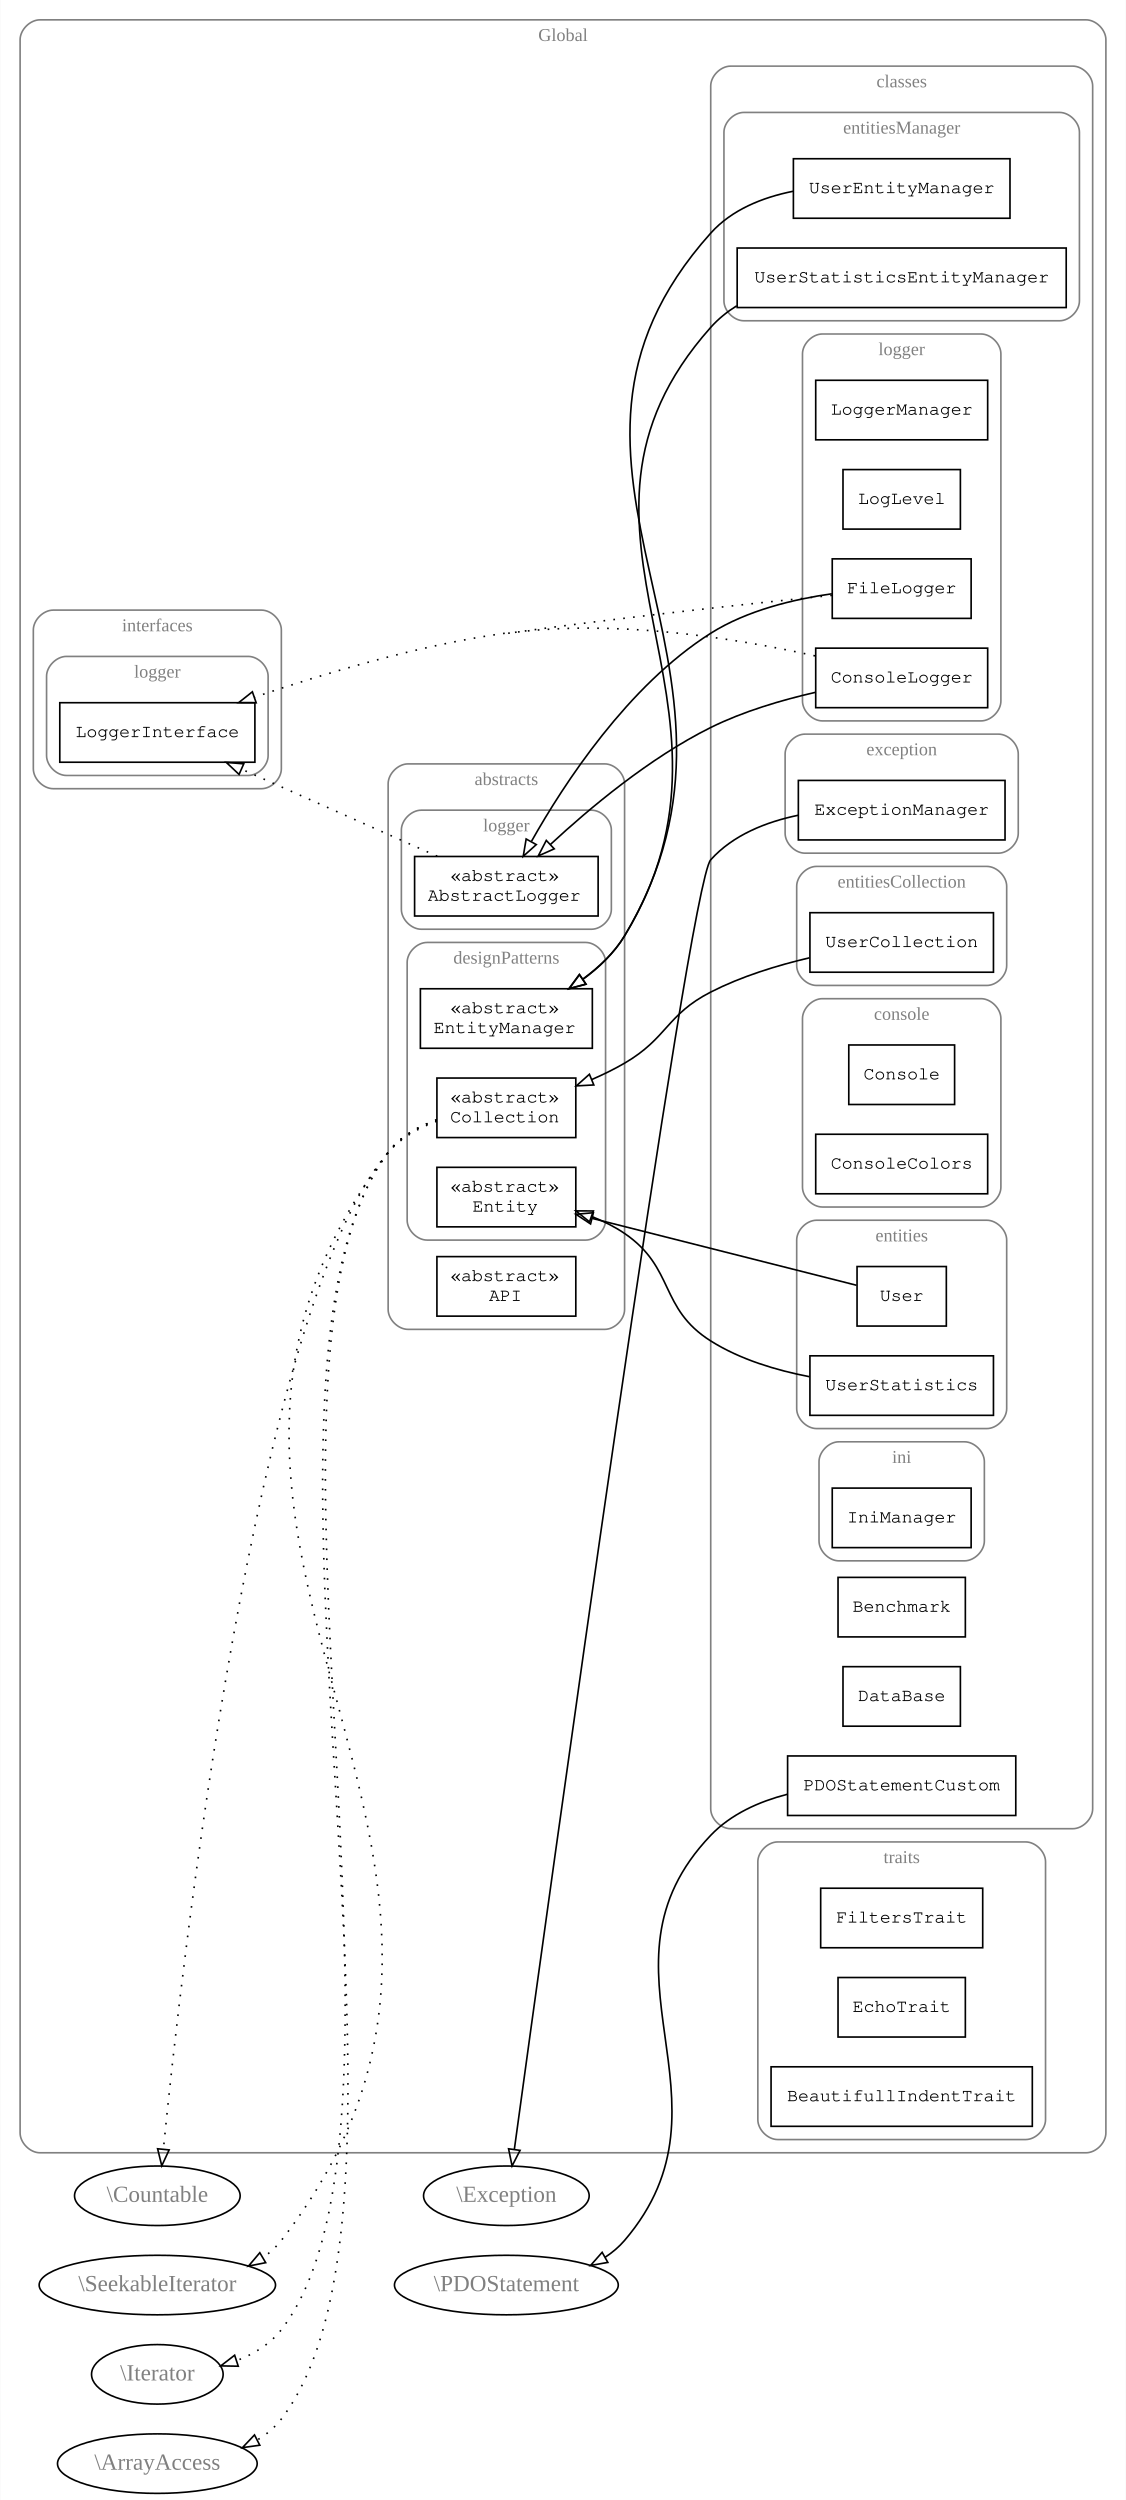
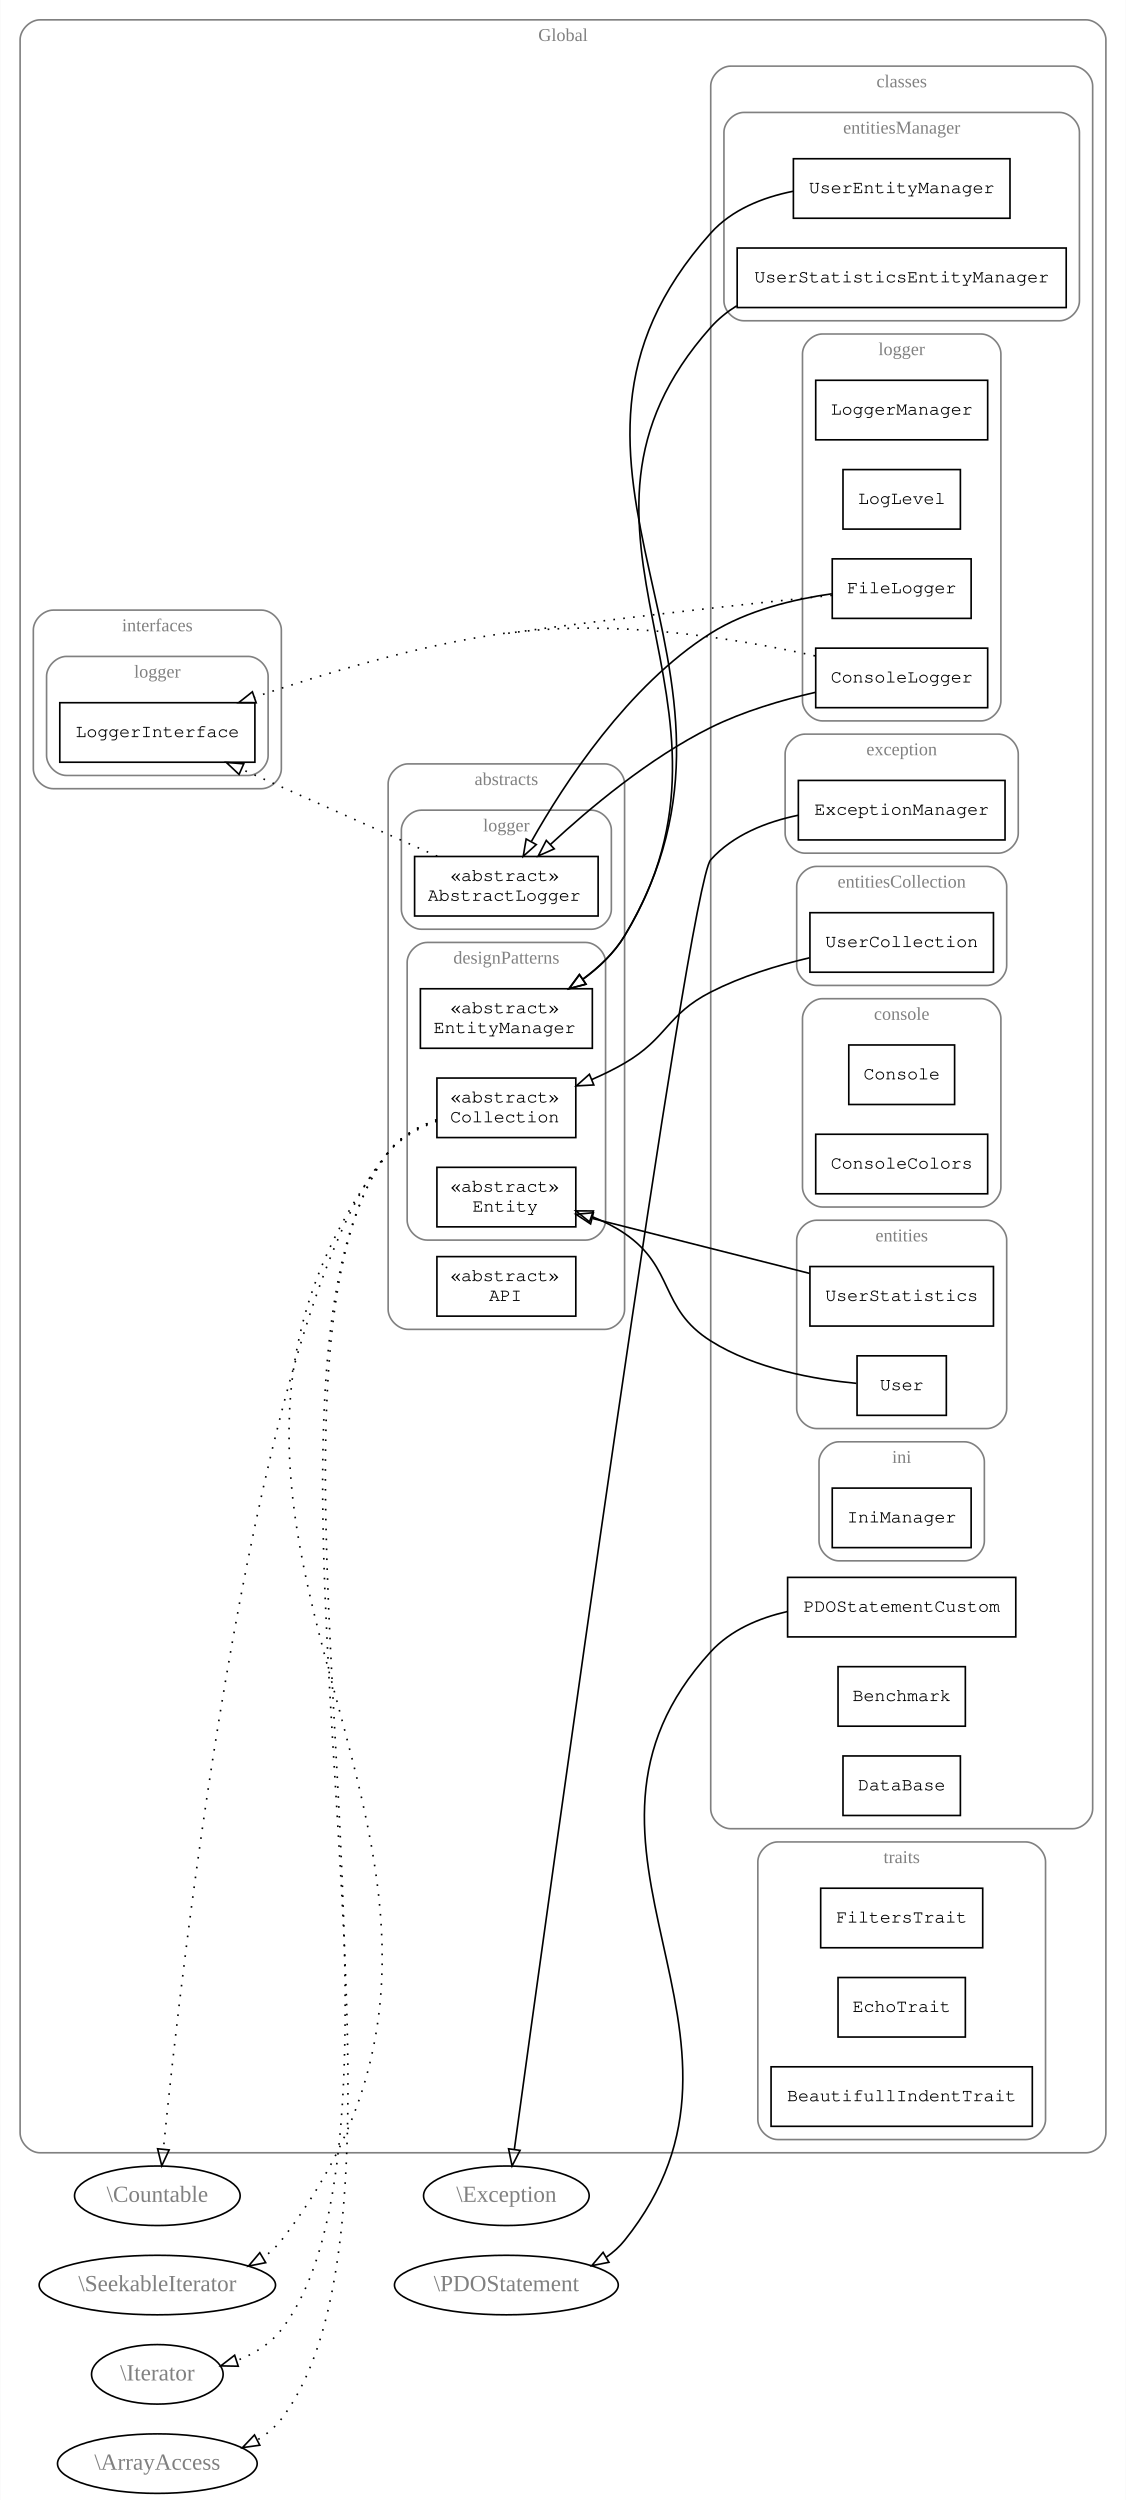
<svg xmlns="http://www.w3.org/2000/svg" width="681pt" height="1512pt" viewBox="0.00 0.00 680.68 1512.00">
  <g id="graph0" class="graph" transform="scale(1 1) rotate(0) translate(4 1508)">
    <polygon fill="white" stroke="none" points="-4,4 -4,-1508 676.682,-1508 676.682,4 -4,4" />
    <g id="clust1" class="cluster">
      <path fill="none" stroke="gray" d="M20,-206C20,-206 652.682,-206 652.682,-206 658.682,-206 664.682,-212 664.682,-218 664.682,-218 664.682,-1484 664.682,-1484 664.682,-1490 658.682,-1496 652.682,-1496 652.682,-1496 20,-1496 20,-1496 14,-1496 8,-1490 8,-1484 8,-1484 8,-218 8,-218 8,-212 14,-206 20,-206" />
      <text text-anchor="middle" x="336.341" y="-1483.2" font-family="Times New Roman,serif" font-size="11.00" fill="gray">Global</text>
    </g>
    <g id="clust2" class="cluster">
      <path fill="none" stroke="gray" d="M437.682,-402C437.682,-402 644.682,-402 644.682,-402 650.682,-402 656.682,-408 656.682,-414 656.682,-414 656.682,-1456 656.682,-1456 656.682,-1462 650.682,-1468 644.682,-1468 644.682,-1468 437.682,-1468 437.682,-1468 431.682,-1468 425.682,-1462 425.682,-1456 425.682,-1456 425.682,-414 425.682,-414 425.682,-408 431.682,-402 437.682,-402" />
      <text text-anchor="middle" x="541.182" y="-1455.2" font-family="Times New Roman,serif" font-size="11.00" fill="gray">classes</text>
    </g>
    <g id="clust3" class="cluster">
      <path fill="none" stroke="gray" d="M445.682,-1314C445.682,-1314 636.682,-1314 636.682,-1314 642.682,-1314 648.682,-1320 648.682,-1326 648.682,-1326 648.682,-1428 648.682,-1428 648.682,-1434 642.682,-1440 636.682,-1440 636.682,-1440 445.682,-1440 445.682,-1440 439.682,-1440 433.682,-1434 433.682,-1428 433.682,-1428 433.682,-1326 433.682,-1326 433.682,-1320 439.682,-1314 445.682,-1314" />
      <text text-anchor="middle" x="541.182" y="-1427.2" font-family="Times New Roman,serif" font-size="11.00" fill="gray">entitiesManager</text>
    </g>
    <g id="clust4" class="cluster">
      <path fill="none" stroke="gray" d="M493.182,-1072C493.182,-1072 589.182,-1072 589.182,-1072 595.182,-1072 601.182,-1078 601.182,-1084 601.182,-1084 601.182,-1294 601.182,-1294 601.182,-1300 595.182,-1306 589.182,-1306 589.182,-1306 493.182,-1306 493.182,-1306 487.182,-1306 481.182,-1300 481.182,-1294 481.182,-1294 481.182,-1084 481.182,-1084 481.182,-1078 487.182,-1072 493.182,-1072" />
      <text text-anchor="middle" x="541.182" y="-1293.2" font-family="Times New Roman,serif" font-size="11.00" fill="gray">logger</text>
    </g>
    <g id="clust5" class="cluster">
      <path fill="none" stroke="gray" d="M482.682,-992C482.682,-992 599.682,-992 599.682,-992 605.682,-992 611.682,-998 611.682,-1004 611.682,-1004 611.682,-1052 611.682,-1052 611.682,-1058 605.682,-1064 599.682,-1064 599.682,-1064 482.682,-1064 482.682,-1064 476.682,-1064 470.682,-1058 470.682,-1052 470.682,-1052 470.682,-1004 470.682,-1004 470.682,-998 476.682,-992 482.682,-992" />
      <text text-anchor="middle" x="541.182" y="-1051.2" font-family="Times New Roman,serif" font-size="11.00" fill="gray">exception</text>
    </g>
    <g id="clust8" class="cluster">
      <path fill="none" stroke="gray" d="M489.682,-912C489.682,-912 592.682,-912 592.682,-912 598.682,-912 604.682,-918 604.682,-924 604.682,-924 604.682,-972 604.682,-972 604.682,-978 598.682,-984 592.682,-984 592.682,-984 489.682,-984 489.682,-984 483.682,-984 477.682,-978 477.682,-972 477.682,-972 477.682,-924 477.682,-924 477.682,-918 483.682,-912 489.682,-912" />
      <text text-anchor="middle" x="541.182" y="-971.2" font-family="Times New Roman,serif" font-size="11.00" fill="gray">entitiesCollection</text>
    </g>
    <g id="clust6" class="cluster">
      <path fill="none" stroke="gray" d="M493.182,-778C493.182,-778 589.182,-778 589.182,-778 595.182,-778 601.182,-784 601.182,-790 601.182,-790 601.182,-892 601.182,-892 601.182,-898 595.182,-904 589.182,-904 589.182,-904 493.182,-904 493.182,-904 487.182,-904 481.182,-898 481.182,-892 481.182,-892 481.182,-790 481.182,-790 481.182,-784 487.182,-778 493.182,-778" />
      <text text-anchor="middle" x="541.182" y="-891.2" font-family="Times New Roman,serif" font-size="11.00" fill="gray">console</text>
    </g>
    <g id="clust7" class="cluster">
      <path fill="none" stroke="gray" d="M489.682,-644C489.682,-644 592.682,-644 592.682,-644 598.682,-644 604.682,-650 604.682,-656 604.682,-656 604.682,-758 604.682,-758 604.682,-764 598.682,-770 592.682,-770 592.682,-770 489.682,-770 489.682,-770 483.682,-770 477.682,-764 477.682,-758 477.682,-758 477.682,-656 477.682,-656 477.682,-650 483.682,-644 489.682,-644" />
      <text text-anchor="middle" x="541.182" y="-757.2" font-family="Times New Roman,serif" font-size="11.00" fill="gray">entities</text>
    </g>
    <g id="clust9" class="cluster">
      <path fill="none" stroke="gray" d="M503.182,-564C503.182,-564 579.182,-564 579.182,-564 585.182,-564 591.182,-570 591.182,-576 591.182,-576 591.182,-624 591.182,-624 591.182,-630 585.182,-636 579.182,-636 579.182,-636 503.182,-636 503.182,-636 497.182,-636 491.182,-630 491.182,-624 491.182,-624 491.182,-576 491.182,-576 491.182,-570 497.182,-564 503.182,-564" />
      <text text-anchor="middle" x="541.182" y="-623.2" font-family="Times New Roman,serif" font-size="11.00" fill="gray">ini</text>
    </g>
    <g id="clust10" class="cluster">
      <path fill="none" stroke="gray" d="M466.182,-214C466.182,-214 616.182,-214 616.182,-214 622.182,-214 628.182,-220 628.182,-226 628.182,-226 628.182,-382 628.182,-382 628.182,-388 622.182,-394 616.182,-394 616.182,-394 466.182,-394 466.182,-394 460.182,-394 454.182,-388 454.182,-382 454.182,-382 454.182,-226 454.182,-226 454.182,-220 460.182,-214 466.182,-214" />
      <text text-anchor="middle" x="541.182" y="-381.2" font-family="Times New Roman,serif" font-size="11.00" fill="gray">traits</text>
    </g>
    <g id="clust11" class="cluster">
      <path fill="none" stroke="gray" d="M28,-1031C28,-1031 154,-1031 154,-1031 160,-1031 166,-1037 166,-1043 166,-1043 166,-1127 166,-1127 166,-1133 160,-1139 154,-1139 154,-1139 28,-1139 28,-1139 22,-1139 16,-1133 16,-1127 16,-1127 16,-1043 16,-1043 16,-1037 22,-1031 28,-1031" />
      <text text-anchor="middle" x="91" y="-1126.2" font-family="Times New Roman,serif" font-size="11.00" fill="gray">interfaces</text>
    </g>
    <g id="clust12" class="cluster">
      <path fill="none" stroke="gray" d="M36,-1039C36,-1039 146,-1039 146,-1039 152,-1039 158,-1045 158,-1051 158,-1051 158,-1099 158,-1099 158,-1105 152,-1111 146,-1111 146,-1111 36,-1111 36,-1111 30,-1111 24,-1105 24,-1099 24,-1099 24,-1051 24,-1051 24,-1045 30,-1039 36,-1039" />
      <text text-anchor="middle" x="91" y="-1098.2" font-family="Times New Roman,serif" font-size="11.00" fill="gray">logger</text>
    </g>
    <g id="clust13" class="cluster">
      <path fill="none" stroke="gray" d="M242.588,-704C242.588,-704 361.588,-704 361.588,-704 367.588,-704 373.588,-710 373.588,-716 373.588,-716 373.588,-1034 373.588,-1034 373.588,-1040 367.588,-1046 361.588,-1046 361.588,-1046 242.588,-1046 242.588,-1046 236.588,-1046 230.588,-1040 230.588,-1034 230.588,-1034 230.588,-716 230.588,-716 230.588,-710 236.588,-704 242.588,-704" />
      <text text-anchor="middle" x="302.088" y="-1033.2" font-family="Times New Roman,serif" font-size="11.00" fill="gray">abstracts</text>
    </g>
    <g id="clust15" class="cluster">
      <path fill="none" stroke="gray" d="M254.088,-758C254.088,-758 350.088,-758 350.088,-758 356.088,-758 362.088,-764 362.088,-770 362.088,-770 362.088,-926 362.088,-926 362.088,-932 356.088,-938 350.088,-938 350.088,-938 254.088,-938 254.088,-938 248.088,-938 242.088,-932 242.088,-926 242.088,-926 242.088,-770 242.088,-770 242.088,-764 248.088,-758 254.088,-758" />
      <text text-anchor="middle" x="302.088" y="-925.2" font-family="Times New Roman,serif" font-size="11.00" fill="gray">designPatterns</text>
    </g>
    <g id="clust14" class="cluster">
      <path fill="none" stroke="gray" d="M250.588,-946C250.588,-946 353.588,-946 353.588,-946 359.588,-946 365.588,-952 365.588,-958 365.588,-958 365.588,-1006 365.588,-1006 365.588,-1012 359.588,-1018 353.588,-1018 353.588,-1018 250.588,-1018 250.588,-1018 244.588,-1018 238.588,-1012 238.588,-1006 238.588,-1006 238.588,-958 238.588,-958 238.588,-952 244.588,-946 250.588,-946" />
      <text text-anchor="middle" x="302.088" y="-1005.2" font-family="Times New Roman,serif" font-size="11.00" fill="gray">logger</text>
    </g>
    <g id="node1" class="node">
      <polygon fill="none" stroke="black" points="606.682,-1412 475.682,-1412 475.682,-1376 606.682,-1376 606.682,-1412" />
      <text text-anchor="middle" x="541.182" y="-1391.2" font-family="Courier,monospace" font-size="11.00">UserEntityManager</text>
    </g>
    <g id="node24" class="node">
      <polygon fill="none" stroke="black" points="354.088,-910 250.088,-910 250.088,-874 354.088,-874 354.088,-910" />
      <text text-anchor="start" x="268.088" y="-895.2" font-family="Courier,monospace" font-size="11.00">«abstract»</text>
      <text text-anchor="start" x="258.088" y="-883.2" font-family="Courier,monospace" font-size="11.00">EntityManager</text>
    </g>
    <g id="edge1" class="edge">
      <path fill="none" stroke="black" d="M475.451,-1392.31C456.933,-1388.58 438.357,-1381.15 425.682,-1367 298.691,-1225.27 471.092,-1105.43 373.588,-942 367.401,-931.631 358.138,-922.84 348.344,-915.66" />
      <polygon fill="none" stroke="black" points="350.283,-912.746 340.048,-910.008 346.342,-918.531 350.283,-912.746" />
    </g>
    <g id="node2" class="node">
      <polygon fill="none" stroke="black" points="640.682,-1358 441.682,-1358 441.682,-1322 640.682,-1322 640.682,-1358" />
      <text text-anchor="middle" x="541.182" y="-1337.2" font-family="Courier,monospace" font-size="11.00">UserStatisticsEntityManager</text>
    </g>
-     <g id="edge15" class="edge">
+     <g id="edge16" class="edge">
      <path fill="none" stroke="black" d="M441.426,-1323.06C435.601,-1319.45 430.26,-1315.14 425.682,-1310 315.821,-1186.64 459.543,-1083.06 373.588,-942 367.305,-931.689 358.006,-922.92 348.208,-915.742" />
      <polygon fill="none" stroke="black" points="350.149,-912.83 339.915,-910.088 346.206,-918.613 350.149,-912.83" />
    </g>
    <g id="node3" class="node">
      <polygon fill="none" stroke="black" points="593.182,-1278 489.182,-1278 489.182,-1242 593.182,-1242 593.182,-1278" />
      <text text-anchor="middle" x="541.182" y="-1257.2" font-family="Courier,monospace" font-size="11.00">LoggerManager</text>
    </g>
    <g id="node4" class="node">
      <polygon fill="none" stroke="black" points="576.682,-1224 505.682,-1224 505.682,-1188 576.682,-1188 576.682,-1224" />
      <text text-anchor="middle" x="541.182" y="-1203.2" font-family="Courier,monospace" font-size="11.00">LogLevel</text>
    </g>
    <g id="node5" class="node">
      <polygon fill="none" stroke="black" points="593.182,-1116 489.182,-1116 489.182,-1080 593.182,-1080 593.182,-1116" />
      <text text-anchor="middle" x="541.182" y="-1095.2" font-family="Courier,monospace" font-size="11.00">ConsoleLogger</text>
    </g>
    <g id="node20" class="node">
      <polygon fill="none" stroke="black" points="150,-1083 32,-1083 32,-1047 150,-1047 150,-1083" />
      <text text-anchor="middle" x="91" y="-1062.2" font-family="Courier,monospace" font-size="11.00">LoggerInterface</text>
    </g>
-     <g id="edge4" class="edge">
+     <g id="edge5" class="edge">
      <path fill="none" stroke="black" stroke-dasharray="1,5" d="M488.751,-1111.33C440.662,-1122.02 366.892,-1133.89 303.088,-1125" />
      <path fill="none" stroke="black" stroke-dasharray="1,5" d="M301.088,-1125C248.8,-1117.71 191.27,-1100.49 149.814,-1086.36" />
      <polygon fill="none" stroke="black" points="150.76,-1082.98 140.165,-1083.03 148.475,-1089.6 150.76,-1082.98" />
    </g>
    <g id="node21" class="node">
      <polygon fill="none" stroke="black" points="357.588,-990 246.588,-990 246.588,-954 357.588,-954 357.588,-990" />
      <text text-anchor="start" x="268.088" y="-975.2" font-family="Courier,monospace" font-size="11.00">«abstract»</text>
      <text text-anchor="start" x="254.588" y="-963.2" font-family="Courier,monospace" font-size="11.00">AbstractLogger</text>
    </g>
-     <g id="edge3" class="edge">
+     <g id="edge4" class="edge">
      <path fill="none" stroke="black" d="M488.989,-1089.27C468.616,-1084.61 445.381,-1077.77 425.682,-1068 388.69,-1049.66 352.201,-1019.03 328.781,-997.307" />
      <polygon fill="none" stroke="black" points="331.036,-994.623 321.358,-990.311 326.235,-999.717 331.036,-994.623" />
    </g>
    <g id="node6" class="node">
      <polygon fill="none" stroke="black" points="583.182,-1170 499.182,-1170 499.182,-1134 583.182,-1134 583.182,-1170" />
      <text text-anchor="middle" x="541.182" y="-1149.2" font-family="Courier,monospace" font-size="11.00">FileLogger</text>
    </g>
-     <g id="edge9" class="edge">
+     <g id="edge11" class="edge">
      <path fill="none" stroke="black" stroke-dasharray="1,5" d="M498.984,-1147.94C451.628,-1143.13 371.611,-1134.55 303.088,-1125" />
    </g>
-     <g id="edge8" class="edge">
+     <g id="edge10" class="edge">
      <path fill="none" stroke="black" d="M498.965,-1148.89C475.961,-1145.61 447.61,-1138.85 425.682,-1125 375.574,-1093.34 336.912,-1033.97 317.309,-999.224" />
      <polygon fill="none" stroke="black" points="320.184,-997.189 312.291,-990.121 314.054,-1000.57 320.184,-997.189" />
    </g>
    <g id="node7" class="node">
      <polygon fill="none" stroke="black" points="603.682,-1036 478.682,-1036 478.682,-1000 603.682,-1000 603.682,-1036" />
      <text text-anchor="middle" x="541.182" y="-1015.2" font-family="Courier,monospace" font-size="11.00">ExceptionManager</text>
    </g>
    <g id="node26" class="node">
      <ellipse fill="none" stroke="black" cx="302.088" cy="-180" rx="50.091" ry="18" />
      <text text-anchor="middle" x="302.088" y="-176.3" font-family="Times New Roman,serif" font-size="14.00" fill="gray">\Exception</text>
    </g>
    <g id="edge2" class="edge">
      <path fill="none" stroke="black" d="M478.564,-1014.93C459.086,-1010.88 439.15,-1002.97 425.682,-988 412.214,-973.029 326.176,-348.841 306.911,-208.025" />
      <polygon fill="none" stroke="black" points="310.366,-207.456 305.544,-198.022 303.431,-208.404 310.366,-207.456" />
    </g>
    <g id="node8" class="node">
      <polygon fill="none" stroke="black" points="573.182,-876 509.182,-876 509.182,-840 573.182,-840 573.182,-876" />
      <text text-anchor="middle" x="541.182" y="-855.2" font-family="Courier,monospace" font-size="11.00">Console</text>
    </g>
    <g id="node9" class="node">
      <polygon fill="none" stroke="black" points="593.182,-822 489.182,-822 489.182,-786 593.182,-786 593.182,-822" />
      <text text-anchor="middle" x="541.182" y="-801.2" font-family="Courier,monospace" font-size="11.00">ConsoleColors</text>
    </g>
    <g id="node10" class="node">
-       <polygon fill="none" stroke="black" points="568.182,-742 514.182,-742 514.182,-706 568.182,-706 568.182,-742" />
-       <text text-anchor="middle" x="541.182" y="-721.2" font-family="Courier,monospace" font-size="11.00">User</text>
+       <polygon fill="none" stroke="black" points="596.682,-742 485.682,-742 485.682,-706 596.682,-706 596.682,-742" />
+       <text text-anchor="middle" x="541.182" y="-721.2" font-family="Courier,monospace" font-size="11.00">UserStatistics</text>
    </g>
    <g id="node23" class="node">
      <polygon fill="none" stroke="black" points="344.088,-802 260.088,-802 260.088,-766 344.088,-766 344.088,-802" />
      <text text-anchor="start" x="268.088" y="-787.2" font-family="Courier,monospace" font-size="11.00">«abstract»</text>
      <text text-anchor="start" x="281.588" y="-775.2" font-family="Courier,monospace" font-size="11.00">Entity</text>
    </g>
-     <g id="edge5" class="edge">
-       <path fill="none" stroke="black" d="M513.903,-730.65C475.439,-740.384 403.061,-758.7 353.965,-771.125" />
-       <polygon fill="none" stroke="black" points="353.004,-767.758 344.168,-773.604 354.722,-774.544 353.004,-767.758" />
+     <g id="edge3" class="edge">
+       <path fill="none" stroke="black" d="M485.49,-737.841C445.945,-747.848 392.888,-761.275 354.195,-771.067" />
+       <polygon fill="none" stroke="black" points="353.022,-767.753 344.186,-773.6 354.739,-774.539 353.022,-767.753" />
    </g>
    <g id="node11" class="node">
-       <polygon fill="none" stroke="black" points="596.682,-688 485.682,-688 485.682,-652 596.682,-652 596.682,-688" />
-       <text text-anchor="middle" x="541.182" y="-667.2" font-family="Courier,monospace" font-size="11.00">UserStatistics</text>
-     </g>
-     <g id="edge14" class="edge">
-       <path fill="none" stroke="black" d="M485.431,-675.366C465.476,-679.201 443.467,-685.766 425.682,-697 394.381,-716.771 404.168,-741.132 373.588,-762 367.544,-766.124 360.692,-769.503 353.693,-772.263" />
+       <polygon fill="none" stroke="black" points="568.182,-688 514.182,-688 514.182,-652 568.182,-652 568.182,-688" />
+       <text text-anchor="middle" x="541.182" y="-667.2" font-family="Courier,monospace" font-size="11.00">User</text>
+     </g>
+     <g id="edge6" class="edge">
+       <path fill="none" stroke="black" d="M513.748,-671.352C489.244,-673.681 452.619,-679.985 425.682,-697 394.381,-716.771 404.168,-741.132 373.588,-762 367.544,-766.124 360.692,-769.503 353.693,-772.263" />
      <polygon fill="none" stroke="black" points="352.374,-769.017 344.118,-775.657 354.712,-775.615 352.374,-769.017" />
    </g>
    <g id="node12" class="node">
      <polygon fill="none" stroke="black" points="596.682,-956 485.682,-956 485.682,-920 596.682,-920 596.682,-956" />
      <text text-anchor="middle" x="541.182" y="-935.2" font-family="Courier,monospace" font-size="11.00">UserCollection</text>
    </g>
    <g id="node22" class="node">
      <polygon fill="none" stroke="black" points="344.088,-856 260.088,-856 260.088,-820 344.088,-820 344.088,-856" />
      <text text-anchor="start" x="268.088" y="-841.2" font-family="Courier,monospace" font-size="11.00">«abstract»</text>
      <text text-anchor="start" x="268.088" y="-829.2" font-family="Courier,monospace" font-size="11.00">Collection</text>
    </g>
-     <g id="edge6" class="edge">
+     <g id="edge8" class="edge">
      <path fill="none" stroke="black" d="M485.404,-928.726C465.876,-924.123 444.156,-917.458 425.682,-908 398.958,-894.319 399.522,-880.122 373.588,-865 367.36,-861.369 360.555,-858.052 353.707,-855.081" />
      <polygon fill="none" stroke="black" points="354.972,-851.817 344.393,-851.249 352.308,-858.291 354.972,-851.817" />
    </g>
    <g id="node13" class="node">
      <polygon fill="none" stroke="black" points="583.182,-608 499.182,-608 499.182,-572 583.182,-572 583.182,-608" />
      <text text-anchor="middle" x="541.182" y="-587.2" font-family="Courier,monospace" font-size="11.00">IniManager</text>
    </g>
    <g id="node14" class="node">
-       <polygon fill="none" stroke="black" points="579.682,-554 502.682,-554 502.682,-518 579.682,-518 579.682,-554" />
-       <text text-anchor="middle" x="541.182" y="-533.2" font-family="Courier,monospace" font-size="11.00">Benchmark</text>
-     </g>
-     <g id="node15" class="node">
-       <polygon fill="none" stroke="black" points="576.682,-500 505.682,-500 505.682,-464 576.682,-464 576.682,-500" />
-       <text text-anchor="middle" x="541.182" y="-479.2" font-family="Courier,monospace" font-size="11.00">DataBase</text>
-     </g>
-     <g id="node16" class="node">
-       <polygon fill="none" stroke="black" points="610.182,-446 472.182,-446 472.182,-410 610.182,-410 610.182,-446" />
-       <text text-anchor="middle" x="541.182" y="-425.2" font-family="Courier,monospace" font-size="11.00">PDOStatementCustom</text>
-     </g>
-     <g id="node31" class="node">
+       <polygon fill="none" stroke="black" points="610.182,-554 472.182,-554 472.182,-518 610.182,-518 610.182,-554" />
+       <text text-anchor="middle" x="541.182" y="-533.2" font-family="Courier,monospace" font-size="11.00">PDOStatementCustom</text>
+     </g>
+     <g id="node27" class="node">
      <ellipse fill="none" stroke="black" cx="302.088" cy="-126" rx="67.688" ry="18" />
      <text text-anchor="middle" x="302.088" y="-122.3" font-family="Times New Roman,serif" font-size="14.00" fill="gray">\PDOStatement</text>
    </g>
-     <g id="edge16" class="edge">
-       <path fill="none" stroke="black" d="M471.906,-422.796C454.808,-418.366 437.883,-410.785 425.682,-398 348.825,-317.465 445.922,-237.62 373.588,-153 370.214,-149.054 366.197,-145.682 361.816,-142.802" />
-       <polygon fill="none" stroke="black" points="363.447,-139.704 353.016,-137.848 360.013,-145.804 363.447,-139.704" />
+     <g id="edge7" class="edge">
+       <path fill="none" stroke="black" d="M472.069,-533.355C454.764,-529.407 437.692,-522.094 425.682,-509 317.592,-391.157 473.535,-277.823 373.588,-153 370.475,-149.112 366.733,-145.784 362.617,-142.934" />
+       <polygon fill="none" stroke="black" points="364.123,-139.761 353.725,-137.732 360.588,-145.803 364.123,-139.761" />
+     </g>
+     <g id="node15" class="node">
+       <polygon fill="none" stroke="black" points="579.682,-500 502.682,-500 502.682,-464 579.682,-464 579.682,-500" />
+       <text text-anchor="middle" x="541.182" y="-479.2" font-family="Courier,monospace" font-size="11.00">Benchmark</text>
+     </g>
+     <g id="node16" class="node">
+       <polygon fill="none" stroke="black" points="576.682,-446 505.682,-446 505.682,-410 576.682,-410 576.682,-446" />
+       <text text-anchor="middle" x="541.182" y="-425.2" font-family="Courier,monospace" font-size="11.00">DataBase</text>
    </g>
    <g id="node17" class="node">
      <polygon fill="none" stroke="black" points="590.182,-366 492.182,-366 492.182,-330 590.182,-330 590.182,-366" />
      <text text-anchor="middle" x="541.182" y="-345.2" font-family="Courier,monospace" font-size="11.00">FiltersTrait</text>
    </g>
    <g id="node18" class="node">
      <polygon fill="none" stroke="black" points="579.682,-312 502.682,-312 502.682,-276 579.682,-276 579.682,-312" />
      <text text-anchor="middle" x="541.182" y="-291.2" font-family="Courier,monospace" font-size="11.00">EchoTrait</text>
    </g>
    <g id="node19" class="node">
      <polygon fill="none" stroke="black" points="620.182,-258 462.182,-258 462.182,-222 620.182,-222 620.182,-258" />
      <text text-anchor="middle" x="541.182" y="-237.2" font-family="Courier,monospace" font-size="11.00">BeautifullIndentTrait</text>
    </g>
-     <g id="edge7" class="edge">
+     <g id="edge9" class="edge">
      <path fill="none" stroke="black" stroke-dasharray="1,5" d="M260.277,-990.152C226.458,-1005.19 178.249,-1026.64 142.093,-1042.72" />
      <polygon fill="none" stroke="black" points="140.422,-1039.63 132.708,-1046.89 143.267,-1046.03 140.422,-1039.63" />
    </g>
-     <g id="node27" class="node">
+     <g id="node28" class="node">
      <ellipse fill="none" stroke="black" cx="91" cy="-72" rx="39.794" ry="18" />
      <text text-anchor="middle" x="91" y="-68.3" font-family="Times New Roman,serif" font-size="14.00" fill="gray">\Iterator</text>
    </g>
-     <g id="edge10" class="edge">
+     <g id="edge12" class="edge">
      <path fill="none" stroke="black" stroke-dasharray="1,5" d="M259.948,-830.663C248.773,-826.672 237.784,-820.511 230.588,-811 134.724,-684.309 262.867,-224.925 166,-99 159.233,-90.203 149.319,-84.27 138.935,-80.269" />
      <polygon fill="none" stroke="black" points="139.935,-76.914 129.342,-77.112 137.746,-83.563 139.935,-76.914" />
    </g>
-     <g id="node28" class="node">
+     <g id="node29" class="node">
      <ellipse fill="none" stroke="black" cx="91" cy="-18" rx="60.389" ry="18" />
      <text text-anchor="middle" x="91" y="-14.3" font-family="Times New Roman,serif" font-size="14.00" fill="gray">\ArrayAccess</text>
    </g>
-     <g id="edge11" class="edge">
+     <g id="edge13" class="edge">
      <path fill="none" stroke="black" stroke-dasharray="1,5" d="M259.91,-830.691C248.734,-826.701 237.754,-820.534 230.588,-811 127.944,-674.45 269.725,-180.73 166,-45 162.076,-39.866 157.08,-35.707 151.541,-32.339" />
      <polygon fill="none" stroke="black" points="152.959,-29.132 142.466,-27.669 149.757,-35.357 152.959,-29.132" />
    </g>
-     <g id="node29" class="node">
+     <g id="node30" class="node">
      <ellipse fill="none" stroke="black" cx="91" cy="-180" rx="50.091" ry="18" />
      <text text-anchor="middle" x="91" y="-176.3" font-family="Times New Roman,serif" font-size="14.00" fill="gray">\Countable</text>
    </g>
-     <g id="edge12" class="edge">
+     <g id="edge14" class="edge">
      <path fill="none" stroke="black" stroke-dasharray="1,5" d="M259.94,-829.808C249.036,-825.799 238.197,-819.841 230.588,-811 150.047,-717.415 105.534,-318.079 94.651,-208.125" />
      <polygon fill="none" stroke="black" points="98.13,-207.738 93.676,-198.125 91.164,-208.418 98.13,-207.738" />
    </g>
-     <g id="node30" class="node">
+     <g id="node31" class="node">
      <ellipse fill="none" stroke="black" cx="91" cy="-126" rx="71.487" ry="18" />
      <text text-anchor="middle" x="91" y="-122.3" font-family="Times New Roman,serif" font-size="14.00" fill="gray">\SeekableIterator</text>
    </g>
-     <g id="edge13" class="edge">
+     <g id="edge15" class="edge">
      <path fill="none" stroke="black" stroke-dasharray="1,5" d="M259.992,-830.63C248.818,-826.638 237.819,-820.484 230.588,-811 52.416,-577.328 346.023,-385.249 166,-153 162.916,-149.021 159.188,-145.628 155.067,-142.735" />
      <polygon fill="none" stroke="black" points="156.524,-139.531 146.132,-137.471 152.971,-145.562 156.524,-139.531" />
    </g>
    <g id="node25" class="node">
      <polygon fill="none" stroke="black" points="344.088,-748 260.088,-748 260.088,-712 344.088,-712 344.088,-748" />
      <text text-anchor="start" x="268.088" y="-733.2" font-family="Courier,monospace" font-size="11.00">«abstract»</text>
      <text text-anchor="start" x="291.588" y="-721.2" font-family="Courier,monospace" font-size="11.00">API</text>
    </g>
  </g>
</svg>
